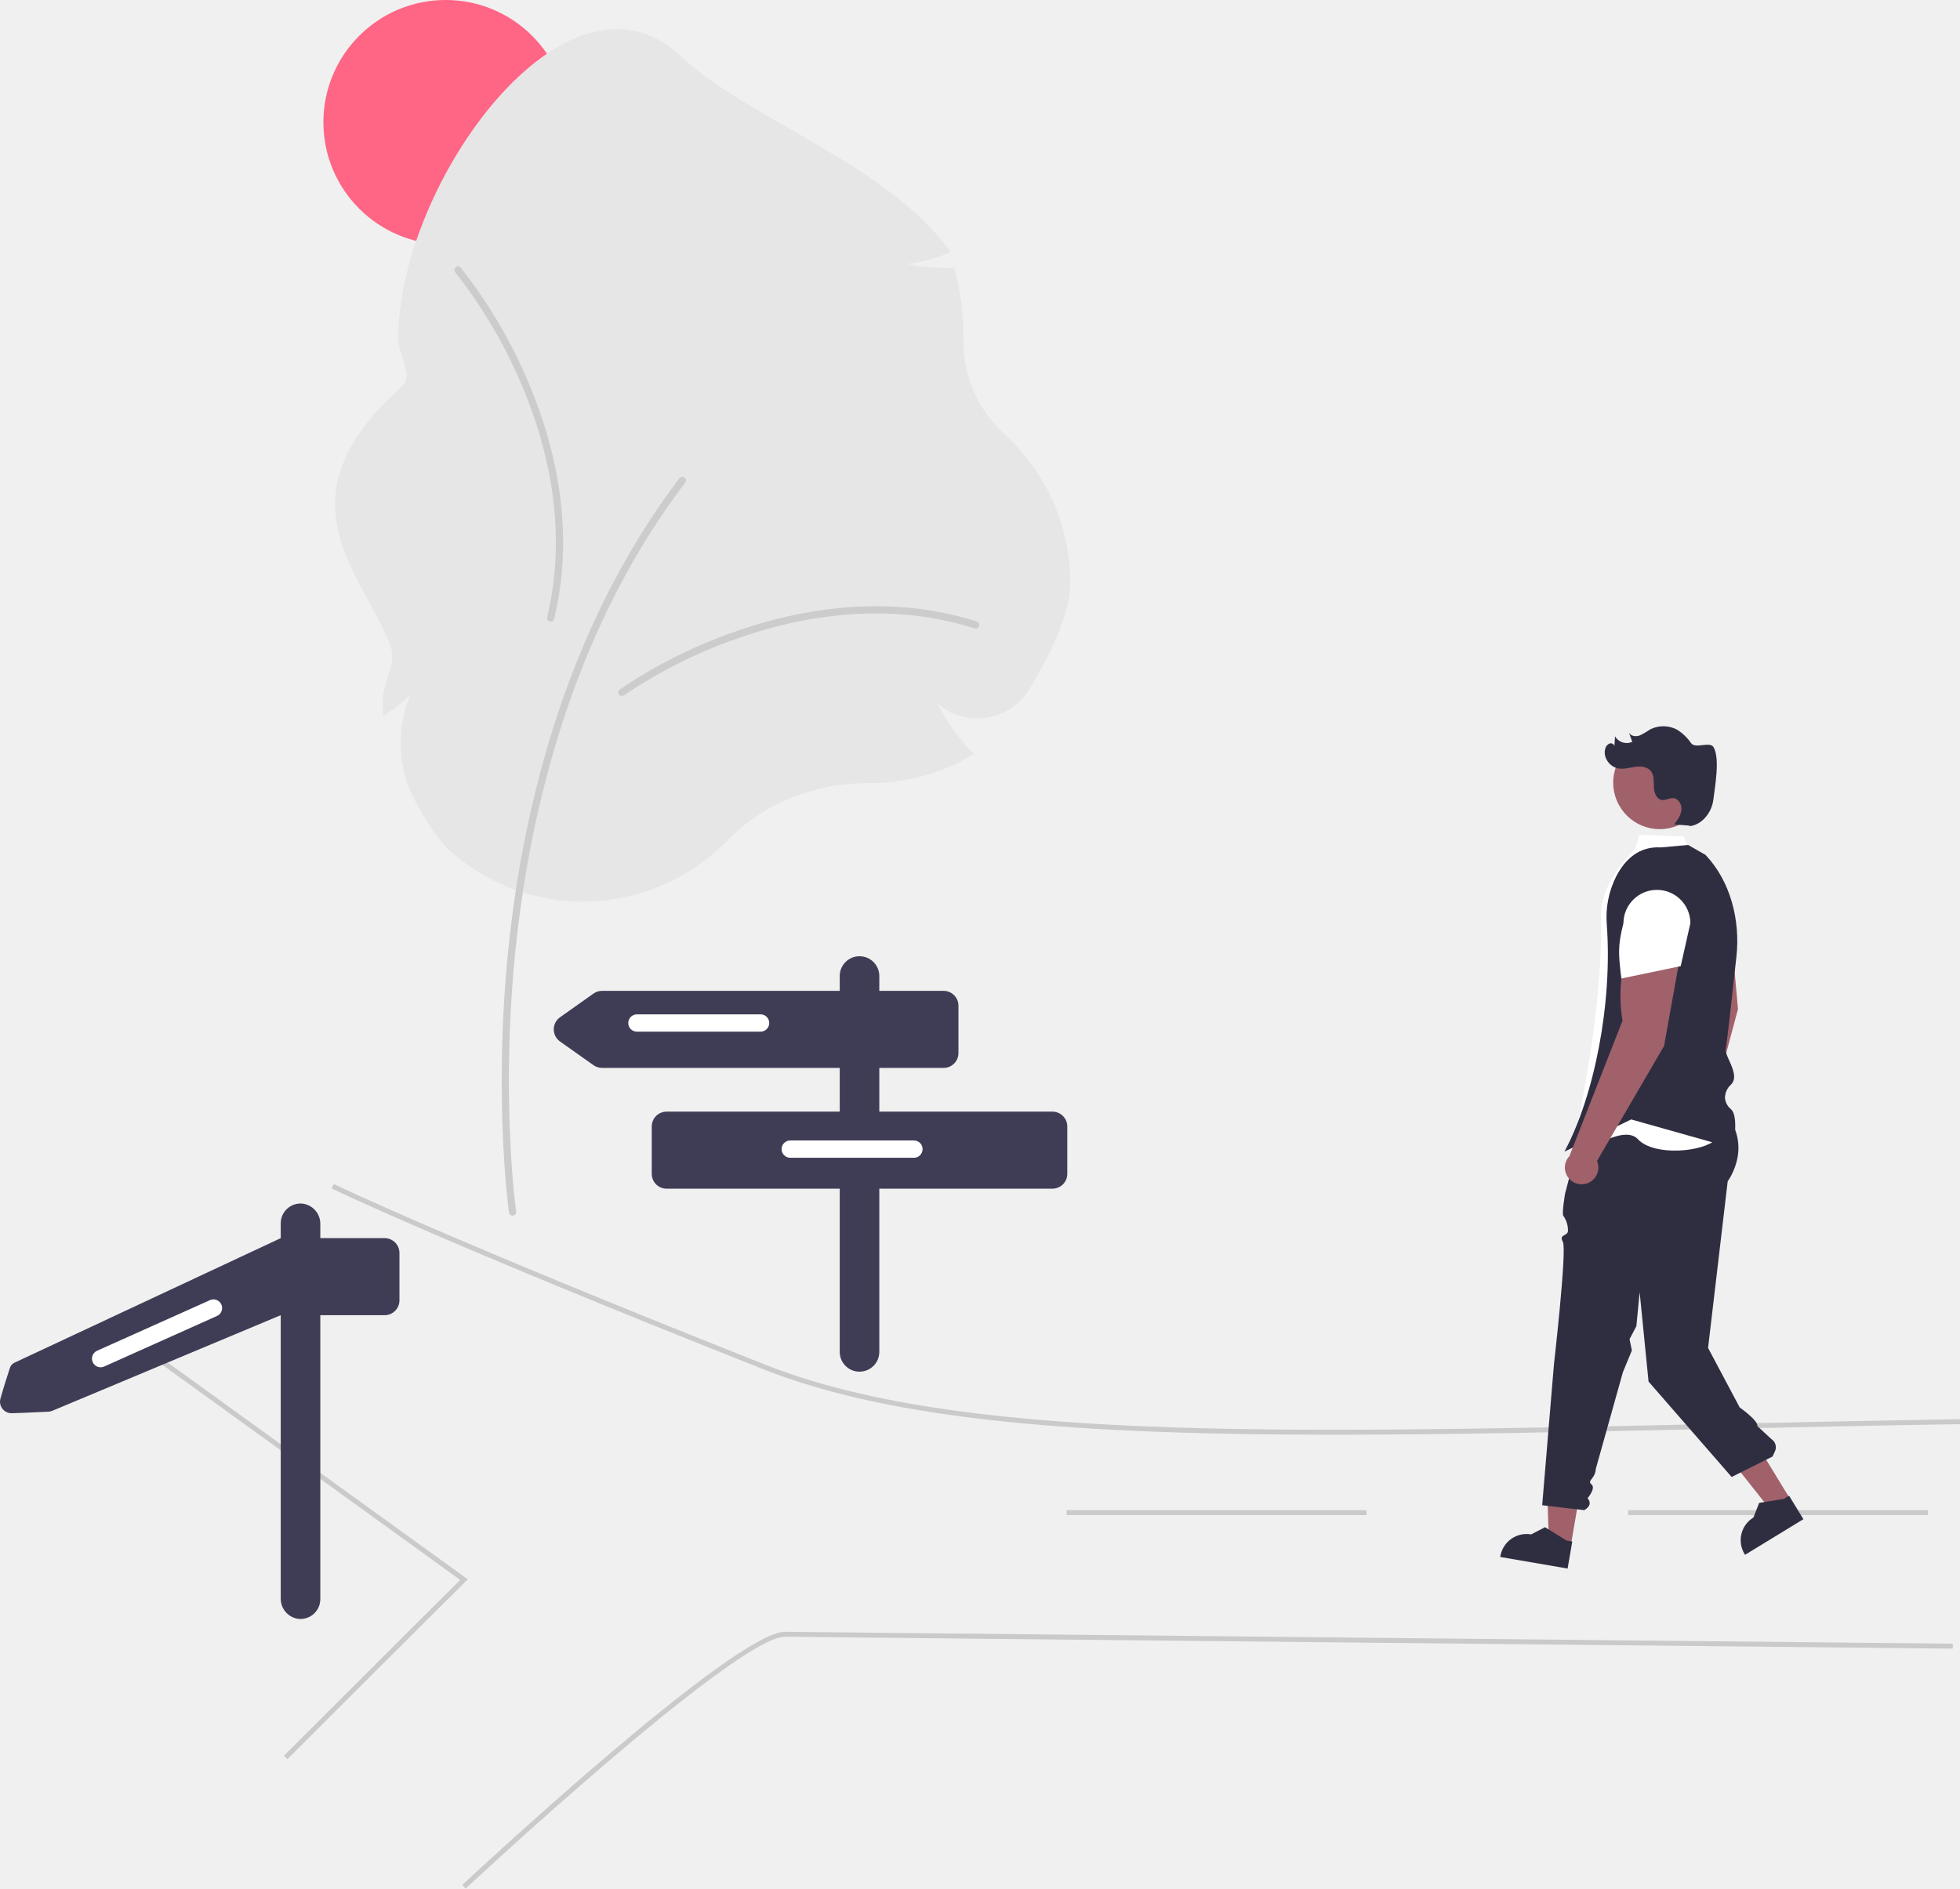
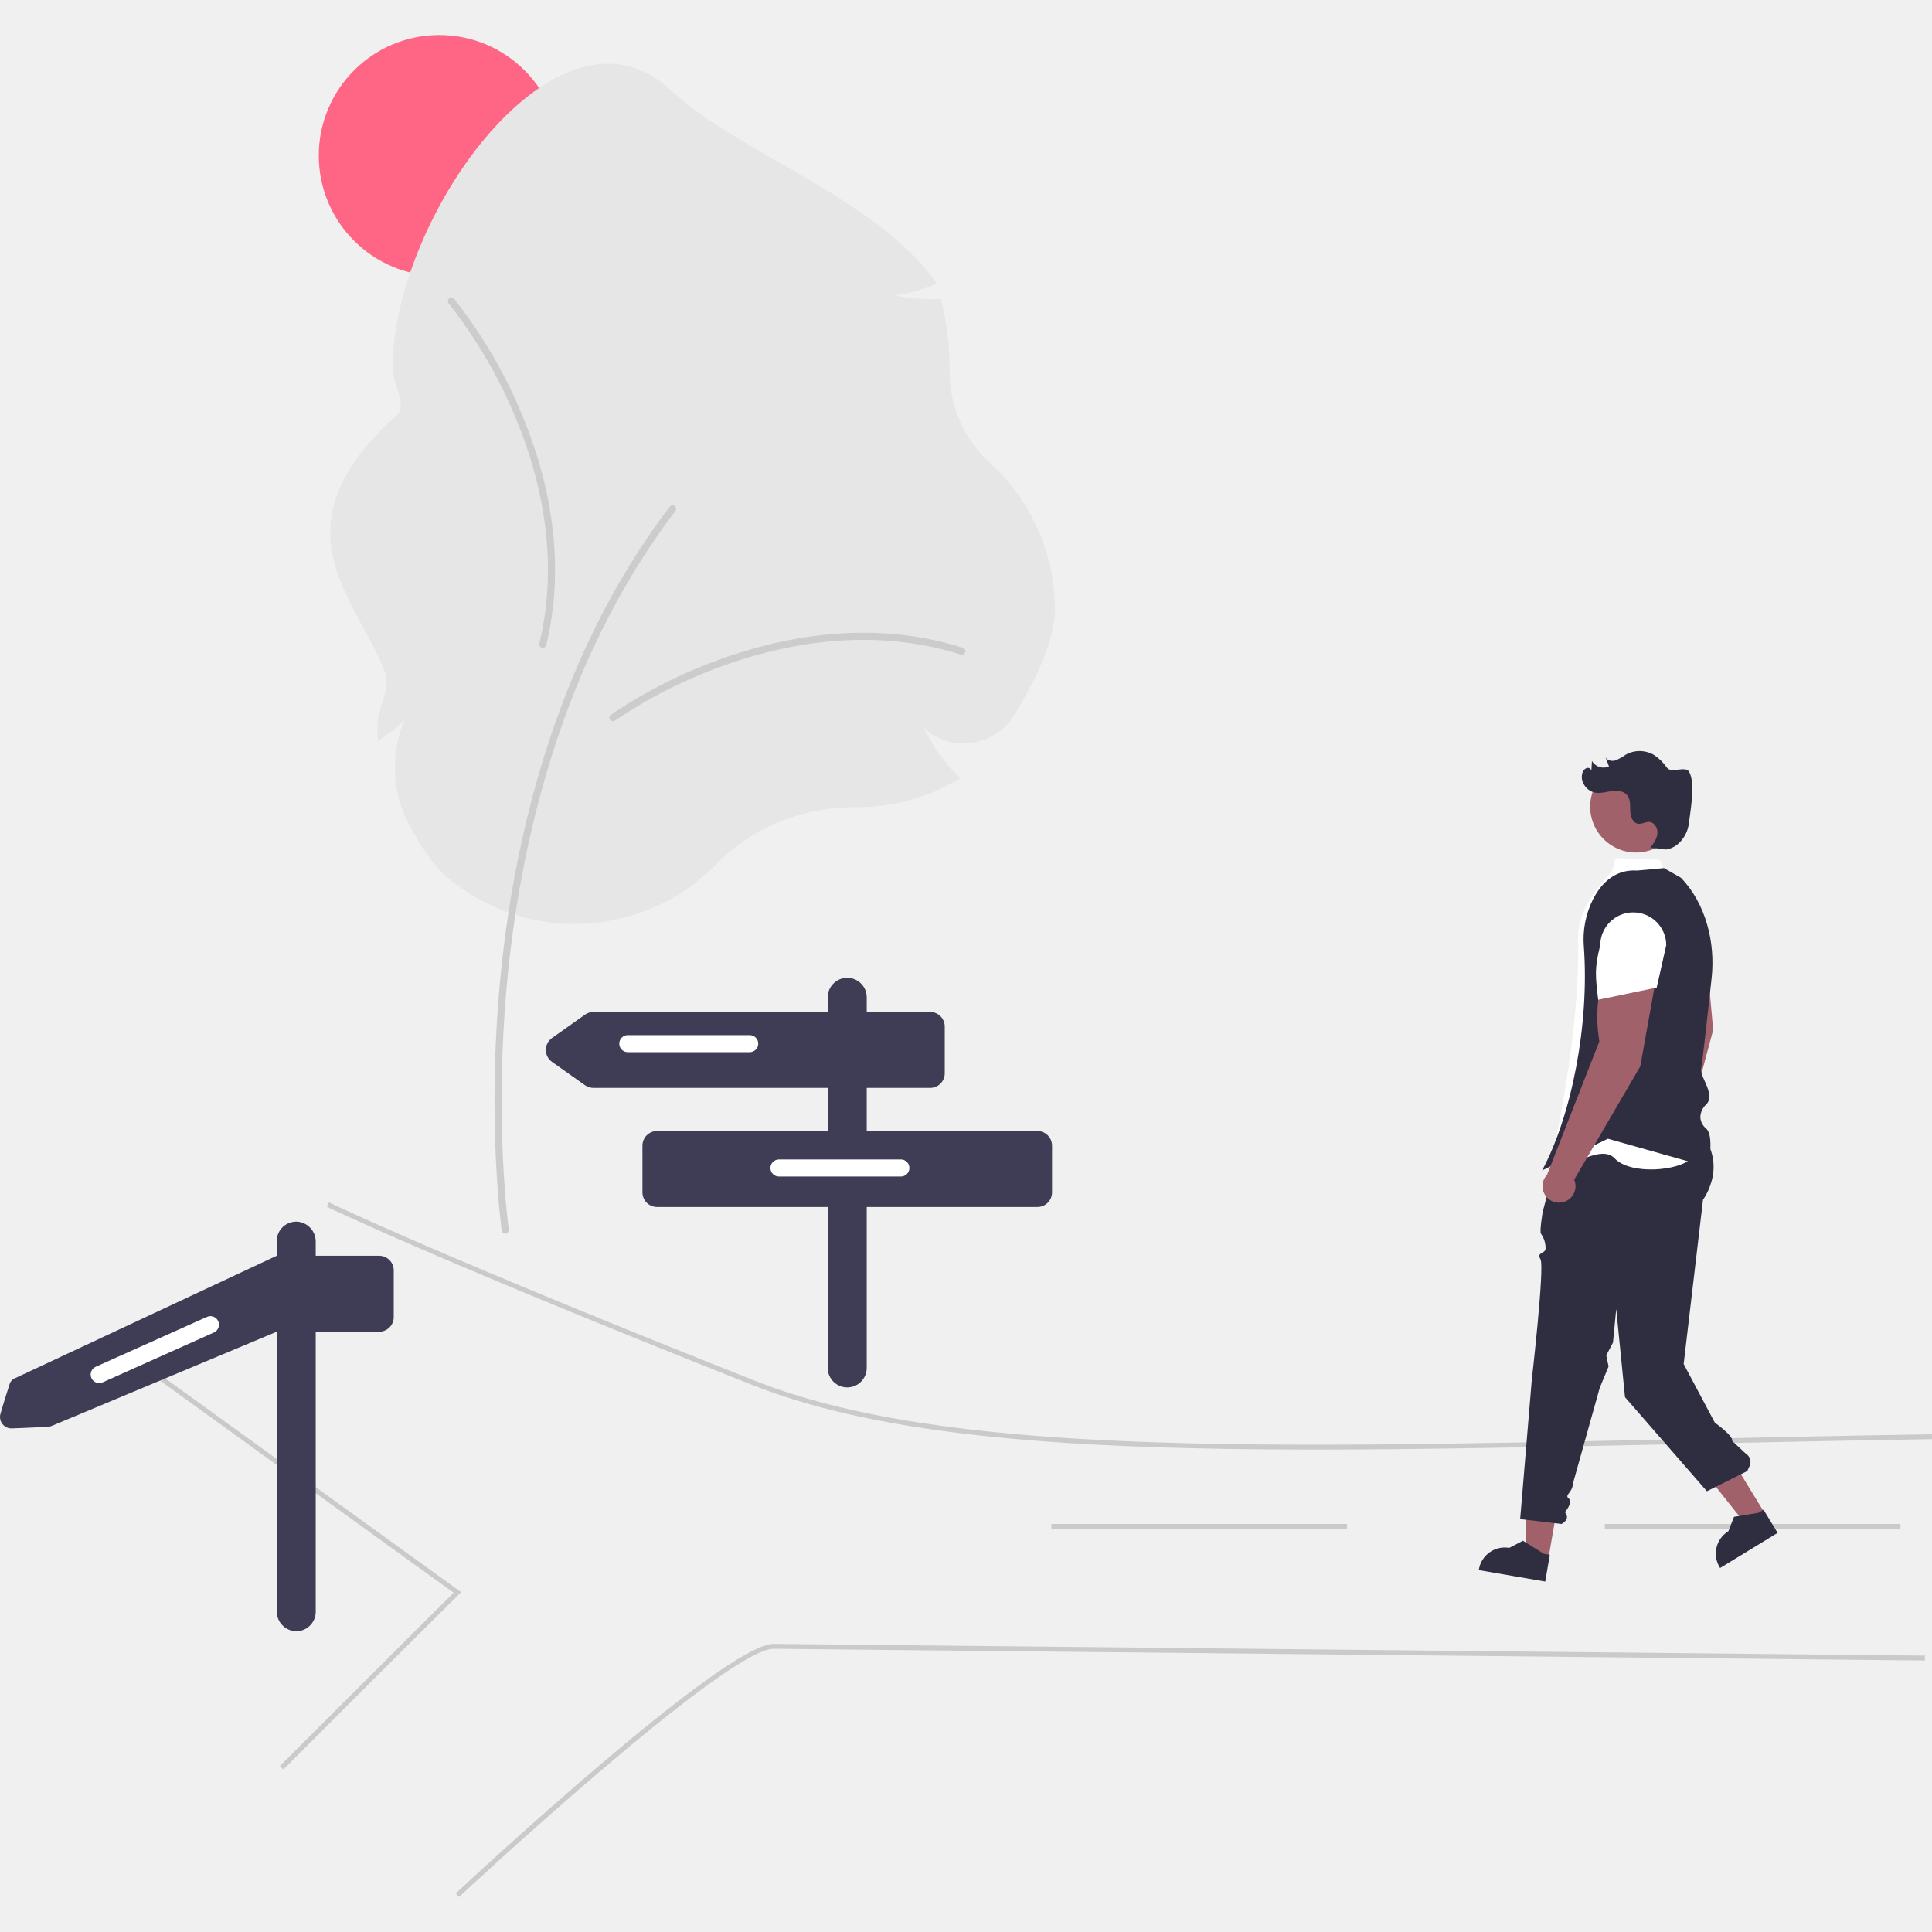
- <svg xmlns="http://www.w3.org/2000/svg" data-name="Layer 1" width="792.412" height="763.679" viewBox="0 0 792.412 763.679">
+ <svg xmlns="http://www.w3.org/2000/svg" data-name="Layer 1" width="240" height="240" viewBox="0 0 792.412 763.679">
  <circle cx="180.18" cy="49.432" r="49.432" fill="#ff6584" />
  <path d="M439.607,433.148a81.057,81.057,0,0,1-52.681-19.453c-4.897-4.192-10.116-11.48-15.509-21.661a49.536,49.536,0,0,1-1.571-42.765,56.842,56.842,0,0,1-9.387,7.699l-1.716,1.142-.099-2.058c-.065-1.338-.098-2.672-.098-3.965,0-7.616,5.76-15.344,3.104-22.383-11.196-29.669-46.709-59.154,4.759-105.072,4.761-4.248-1.599-12.74-1.599-19.167,0-62.982,68.432-157.46,114.243-114.221,26.74,25.239,82.452,43.168,108.464,78.274l.344,1.04-1.015.411a61.223,61.223,0,0,1-16.267,4.327,77.569,77.569,0,0,0,18.138,1.52l.944-.033.23.917a114.743,114.743,0,0,1,3.406,27.766l-.004,1.012a50.592,50.592,0,0,0,16.713,37.723,81.244,81.244,0,0,1,26.506,59.951c0,13.352-9.075,30.879-16.688,43.231A24.445,24.445,0,0,1,601.878,358.878a23.873,23.873,0,0,1-19.267-6.224A78.949,78.949,0,0,0,596.534,372.365l1.039,1.07-1.29.751a80.997,80.997,0,0,1-40.832,11.027l-.84-.002c-21.782,0-42.457,8.438-56.724,23.152A81.673,81.673,0,0,1,439.607,433.148Z" transform="translate(-203.8017 -68.52653)" fill="#e6e6e6" />
  <path d="M411.022,560.126a1.458,1.458,0,0,1-1.441-1.252c-.062-.435-6.128-44.187-.68-102.335,5.032-53.701,21.19-131.05,69.594-194.575a1.458,1.458,0,1,1,2.319,1.767c-47.986,62.977-64.014,139.758-69.011,193.08-5.417,57.81.602,101.221.664,101.652a1.459,1.459,0,0,1-1.445,1.663Z" transform="translate(-203.8017 -68.52653)" fill="#ccc" />
  <path d="M455.219,349.962a1.458,1.458,0,0,1-.858-2.637,200.92,200.92,0,0,1,44.356-22.58c24.472-8.959,61.686-17.082,99.996-4.889a1.458,1.458,0,1,1-.884,2.778c-37.526-11.942-74.065-3.954-98.11,4.849A197.619,197.619,0,0,0,456.075,349.683,1.452,1.452,0,0,1,455.219,349.962Z" transform="translate(-203.8017 -68.52653)" fill="#ccc" />
  <path d="M387.499,177.786a1.458,1.458,0,0,1,2.568-1.046,200.921,200.921,0,0,1,25.715,42.615c10.698,23.763,21.48,60.295,12.077,99.384a1.458,1.458,0,1,1-2.834-.682c9.209-38.288-1.39-74.157-11.902-97.506a197.62,197.62,0,0,0-25.286-41.933A1.452,1.452,0,0,1,387.499,177.786Z" transform="translate(-203.8017 -68.52653)" fill="#ccc" />
  <path d="M743.154,648.704c-100.268,0-177.23-5.277-230.647-26.438-130.109-51.54-174.218-72.943-174.649-73.153l.878-1.797c.43.21,44.495,21.589,174.507,73.091,77.116,30.55,203.999,27.825,379.615,24.053,32.955-.707,67.032-1.439,103.324-2.022l.031,2c-36.285.583-70.36,1.314-103.312,2.022C838.271,647.632,788.343,648.704,743.154,648.704Z" transform="translate(-203.8017 -68.52653)" fill="#cacaca" />
  <path d="M320.004,779.921l-1.414-1.414c48.58-48.58,67.301-67.153,71.267-71.083L246.711,604.024l1.171-1.621L392.942,707.186l-.84.83C391.941,708.175,375.359,724.565,320.004,779.921Z" transform="translate(-203.8017 -68.52653)" fill="#cacaca" />
  <path d="M392.082,832.205l-1.364-1.463C395.199,826.56,500.606,728.406,521.146,728.406h.065l472.096,4.808-.02,2-472.097-4.808h-.058C501.395,730.406,393.174,831.186,392.082,832.205Z" transform="translate(-203.8017 -68.52653)" fill="#cacaca" />
  <rect x="658.243" y="610.687" width="121.252" height="2" fill="#cacaca" />
  <rect x="431.243" y="610.687" width="121.252" height="2" fill="#cacaca" />
  <path d="M629.297,518.056h-70V500.372h26a6,6,0,0,0,6-6V475.214a6,6,0,0,0-6-6h-26v-6a8,8,0,0,0-16,0v6h-96.091a6,6,0,0,0-3.467,1.103l-13.527,9.579a6,6,0,0,0,0,9.793l13.527,9.579a6,6,0,0,0,3.467,1.103h96.091v17.684h-70a6,6,0,0,0-6,6v19.158a6,6,0,0,0,6,6h70v66a8,8,0,0,0,16,0v-66h70a6,6,0,0,0,6-6v-19.158A6,6,0,0,0,629.297,518.056Z" transform="translate(-203.8017 -68.52653)" fill="#3f3d56" />
  <path d="M511.297,485.714h-50a3.5,3.5,0,0,1,0-7h50a3.5,3.5,0,0,1,0,7Z" transform="translate(-203.8017 -68.52653)" fill="#ffffff" />
  <path d="M573.297,536.714h-50a3.5,3.5,0,1,1,0-7h50a3.5,3.5,0,0,1,0,7Z" transform="translate(-203.8017 -68.52653)" fill="#fff" />
  <path d="M333.297,618.056V600.372h26a6,6,0,0,0,6-6V575.214a6,6,0,0,0-6-6h-26V563.488a8.182,8.182,0,0,0-7.467-8.257,8.001,8.001,0,0,0-8.533,7.983v6l-107.609,50.349a3.552,3.552,0,0,0-1.874,2.111c-.848,2.582-2.628,8.092-3.839,12.438a4.668,4.668,0,0,0,4.65,5.907c6.935-.213,11.498-.536,14.665-.624a4.64,4.64,0,0,0,1.77-.405l92.238-38.618v48.842l0,65.726a8.182,8.182,0,0,0,7.467,8.257,8.001,8.001,0,0,0,8.533-7.983v-97.158Z" transform="translate(-203.8017 -68.52653)" fill="#3f3d56" />
  <path d="M291.541,600.681l-45.625,20.453a3.5,3.5,0,0,1-2.863-6.388l45.625-20.453a3.5,3.5,0,0,1,2.863,6.388Z" transform="translate(-203.8017 -68.52653)" fill="#fff" />
  <path d="M902.988,437.75,882.138,439.866a61.775,61.775,0,0,0,5.418,31.258l-6.257,58.271.093-.001a6.766,6.766,0,1,0,11.157-.813l13.905-51.994Z" transform="translate(-203.8017 -68.52653)" fill="#a0616a" />
  <polygon points="635.054 625.01 626.195 623.483 625.327 596.741 640.942 590.836 635.054 625.01" fill="#a0616a" />
  <path d="M837.576,702.833,810.331,698.139l.059-.345a10.761,10.761,0,0,1,12.431-8.778l.001 0,5.627-2.918,8.635,5.375,2.378.41Z" transform="translate(-203.8017 -68.52653)" fill="#2f2e41" />
  <polygon points="723.94 606.495 716.268 611.18 694.542 583.815 705.867 576.9 723.94 606.495" fill="#a0616a" />
  <path d="M932.901,682.861l-23.595,14.409-.182-.298a10.761,10.761,0,0,1,3.575-14.792l.001-0,2.313-5.902,10.038-1.641,2.06-1.258Z" transform="translate(-203.8017 -68.52653)" fill="#2f2e41" />
  <path d="M841.886,530.899l-5.316,20.201s-1.452,8.372-.7,9.124a10.093,10.093,0,0,1,1.841,6.223c-.337,2.049-3.777,1.214-2.057,4.263s-3.596,49.449-3.596,49.449l-4.762,57.055,17,2c2.441-1.429,2.799-3.054,1.358-4.849,0,0,3.487-4.022,1.565-5.586s1.551-2.219,1.74-6.212l10.973-39.181,3.631-8.759-.949-4.569,2.759-5.246,1.326-13.76,3.597,36.161,33.598,38.582L920.437,657.524l.971-2.114a3.927,3.927,0,0,0-1.499-4.976h0l-5.612-5.22c.481-2.151-7.154-7.542-7.154-7.542l-12.783-24.062,7.937-67.397s12-16-3.897-30.478C891.887,509.805,841.886,530.899,841.886,530.899Z" transform="translate(-203.8017 -68.52653)" fill="#2f2e41" />
  <path d="M893.046,504.359c2.818-4.189,9.586,1.827,7.33-5.692s-7.963-8.917-2.854-16.113l7.365-35.87,0,0a33.002,33.002,0,0,0-8.107-23.415l-10.602-12.134-1.593-4.304L866.539,406.079l-1.504,5.263c-5.391,6.713-14.215,15.332-13.951,28.011.508,24.397-3.297,56.861-12.668,99.094,0,0,20.959-16.365,27.548-9.275s26.442,5.163,31.403.222a29.379,29.379,0,0,0,6.767-12.031S890.228,508.547,893.046,504.359Z" transform="translate(-203.8017 -68.52653)" fill="#ffffff" />
  <path d="M904.441,532.814l-41.144-11.6-27,13c12.089-22.494,19.445-59.947,17.121-91.764a36.684,36.684,0,0,1,3.836-19.595c3.712-7.144,9.517-12.192,18.043-11.641l11-1,7,4c10.129,10.611,14.113,26.442,12.537,41.028-1.74,16.098-3.905,35.653-4.342,37.4-.256,1.026.554,2.828,1.411,4.735,1.447,3.218,3.248,7.224.746,9.726a7.282,7.282,0,0,0-2.454,5.337,6.527,6.527,0,0,0,2.434,4.64c3.197,2.762.972,14.878.876,15.392Z" transform="translate(-203.8017 -68.52653)" fill="#2f2e41" />
  <path d="M883.451,453.142l-20.672-3.452a61.775,61.775,0,0,0-3.008,31.581L838.386,535.836l.09.023a6.766,6.766,0,1,0,10.977,2.155l27.11-46.494Z" transform="translate(-203.8017 -68.52653)" fill="#a0616a" />
  <path d="M859.297,464.214l24-5,3.92-17.418a13.535,13.535,0,0,0-27.069,0C857.729,451.489,858.15,454.297,859.297,464.214Z" transform="translate(-203.8017 -68.52653)" fill="#ffffff" />
  <circle cx="671.008" cy="316.499" r="18.798" fill="#a0616a" />
  <path d="M896.616,370.738c-1.463-2.618-7.282.731-9.086-1.664a19.624,19.624,0,0,0-5.358-5.274,11.705,11.705,0,0,0-11.54-.128,23.206,23.206,0,0,1-4.146,2.356c-1.518.485-3.501.118-4.158-1.334q.696,1.903,1.391,3.807a5.415,5.415,0,0,1-6.975-2.225q-.122,1.971-.245,3.941a1.571,1.571,0,0,0-1.726-1.101,2.83,2.83,0,0,0-1.925,2.013c-1.187,3.492,1.653,7.568,5.295,8.153,2.252.362,4.518-.361,6.778-.668s4.877-.051,6.305,1.728c1.402,1.747,1.131,4.237,1.212,6.476s1.06,4.925,3.28,5.224c1.524.205,2.98-.858,4.514-.767,2.191.13,3.595,2.648,3.359,4.829s-1.608,4.049-2.931,5.8q3.282.26,6.564.519l-.848.235c5.353-.262,9.483-5.457,10.123-10.777S899.23,375.416,896.616,370.738Z" transform="translate(-203.8017 -68.52653)" fill="#2f2e41" />
</svg>
